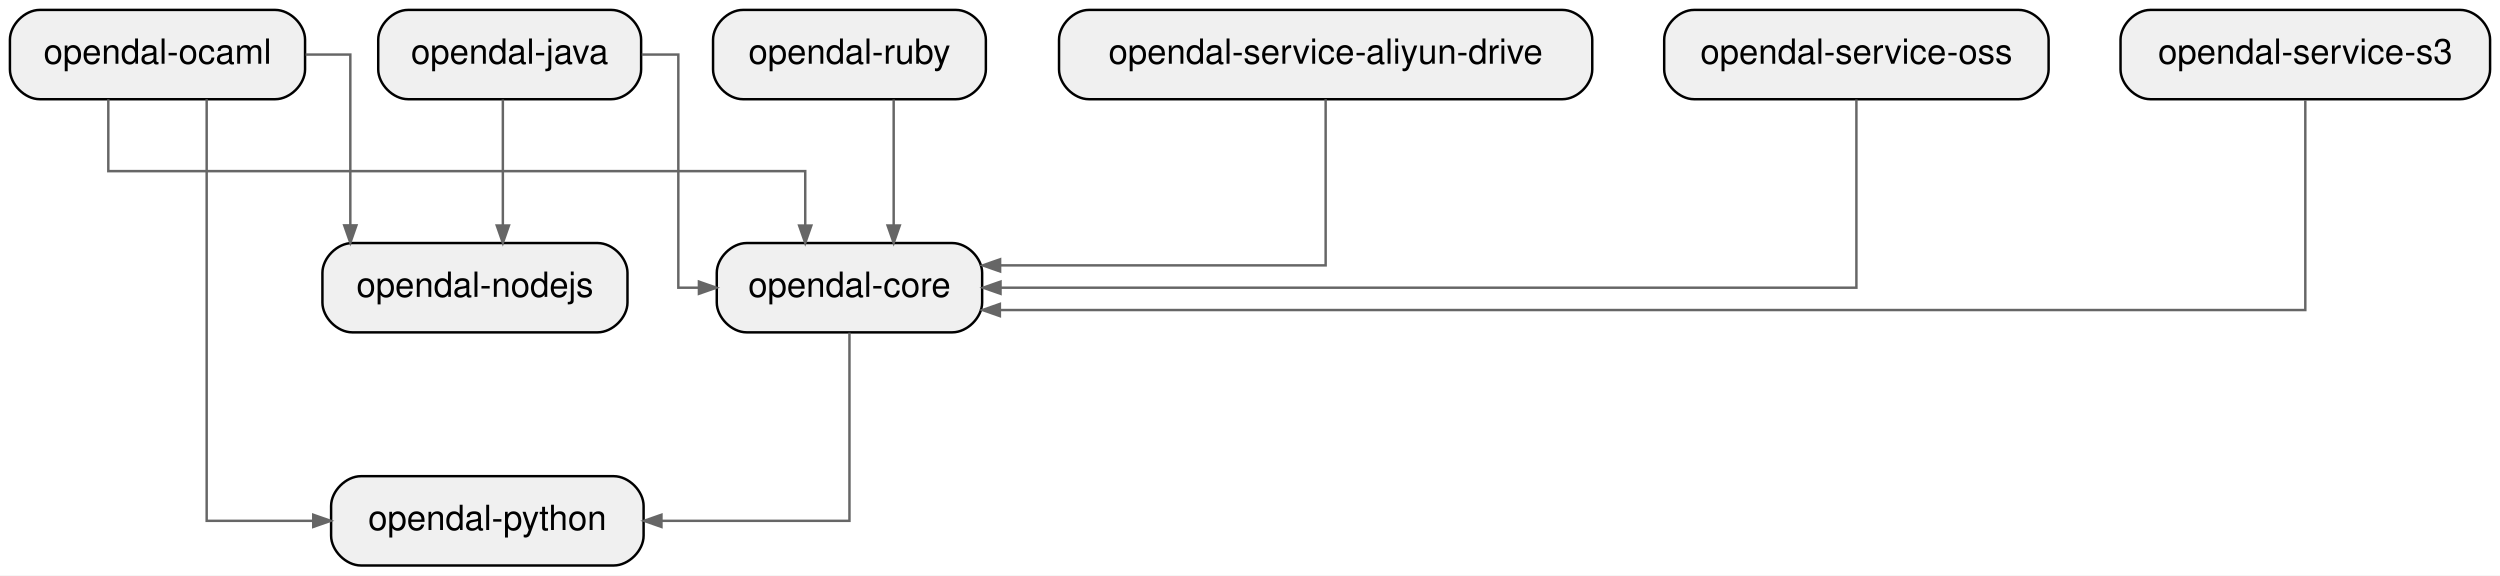
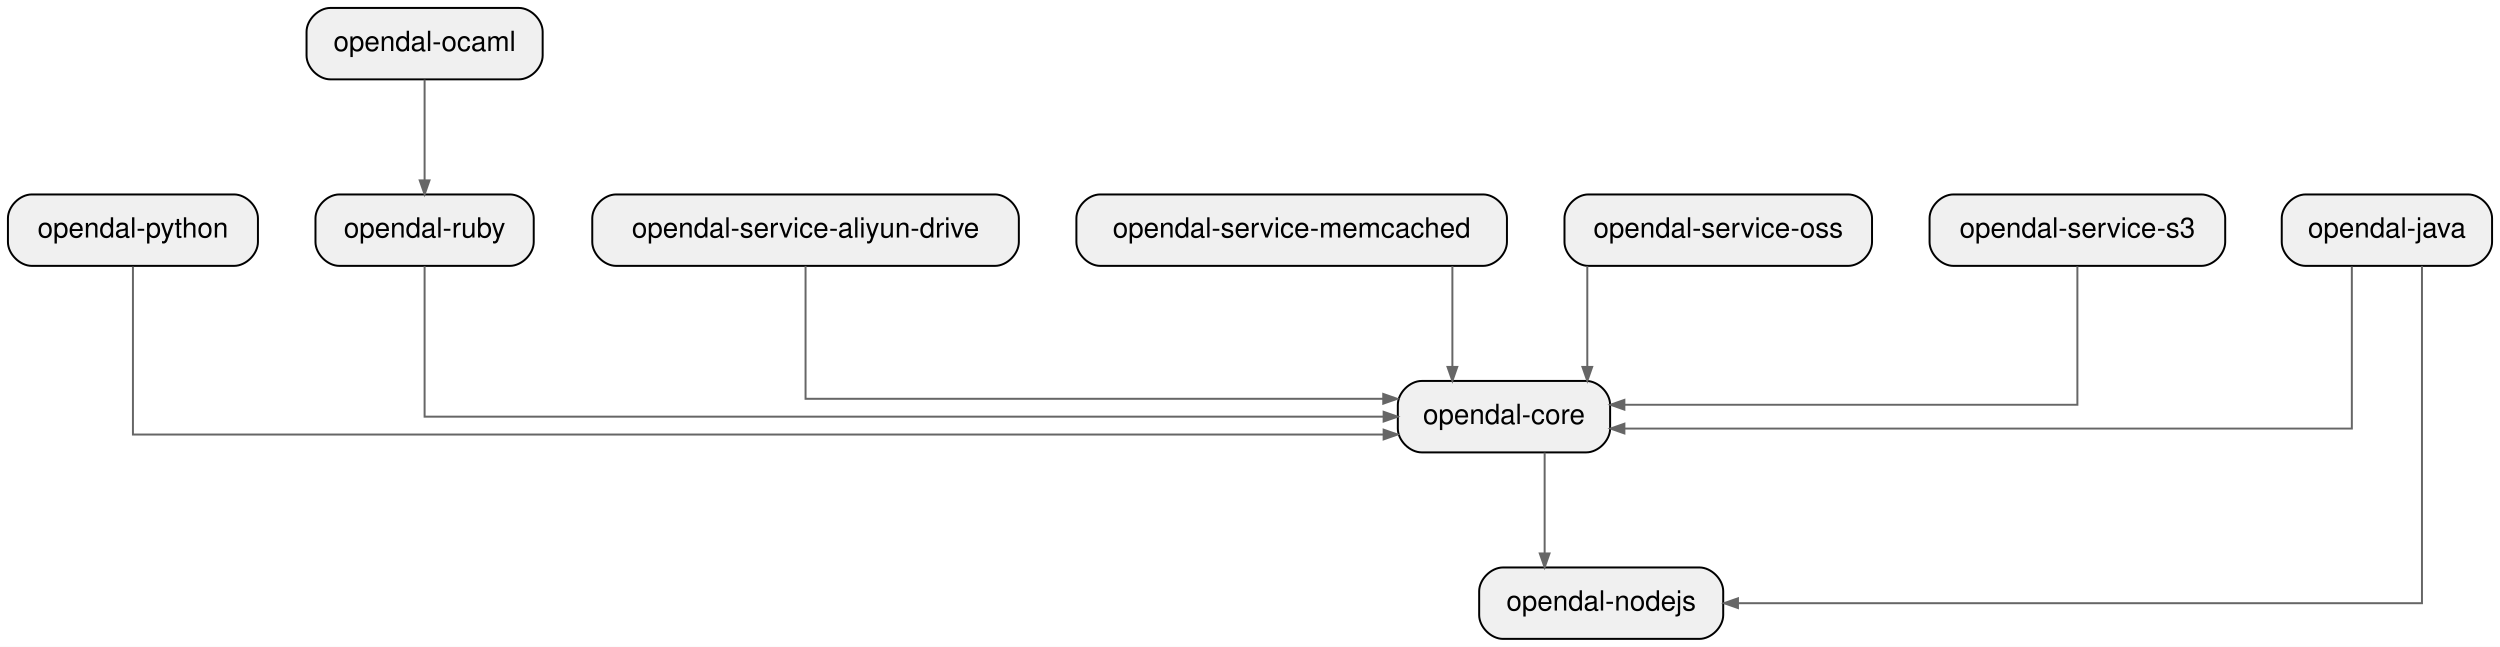
- <svg xmlns="http://www.w3.org/2000/svg" width="1008pt" height="232pt" viewBox="0.00 0.00 1008.00 232.00">
-   <g id="graph0" class="graph" transform="scale(1 1) rotate(0) translate(4 228)">
-     <polygon fill="white" stroke="transparent" points="-4,4 -4,-228 1004,-228 1004,4 -4,4" />
+ <svg xmlns="http://www.w3.org/2000/svg" width="1260pt" height="326pt" viewBox="0.00 0.00 1260.00 326.00">
+   <g id="graph0" class="graph" transform="scale(1 1) rotate(0) translate(4 322)">
+     <polygon fill="white" stroke="transparent" points="-4,4 -4,-322 1256,-322 1256,4 -4,4" />
    <g id="node1" class="node">
-       <path fill="#f0f0f0" stroke="black" d="M380,-130C380,-130 297,-130 297,-130 291,-130 285,-124 285,-118 285,-118 285,-106 285,-106 285,-100 291,-94 297,-94 297,-94 380,-94 380,-94 386,-94 392,-100 392,-106 392,-106 392,-118 392,-118 392,-124 386,-130 380,-130" />
-       <text text-anchor="middle" x="338.5" y="-108.3" font-family="Helvetica,sans-Serif" font-size="14.00">opendal-core</text>
+       <path fill="#f0f0f0" stroke="black" d="M795.5,-130C795.5,-130 712.5,-130 712.5,-130 706.5,-130 700.5,-124 700.5,-118 700.5,-118 700.5,-106 700.5,-106 700.5,-100 706.5,-94 712.5,-94 712.5,-94 795.5,-94 795.5,-94 801.5,-94 807.5,-100 807.5,-106 807.5,-106 807.5,-118 807.5,-118 807.5,-124 801.5,-130 795.5,-130" />
+       <text text-anchor="middle" x="754" y="-108.3" font-family="Helvetica,sans-Serif" font-size="14.00">opendal-core</text>
+     </g>
+     <g id="node3" class="node">
+       <path fill="#f0f0f0" stroke="black" d="M852.5,-36C852.5,-36 753.5,-36 753.5,-36 747.5,-36 741.5,-30 741.5,-24 741.5,-24 741.5,-12 741.5,-12 741.5,-6 747.5,0 753.5,0 753.5,0 852.5,0 852.5,0 858.5,0 864.5,-6 864.5,-12 864.5,-12 864.5,-24 864.5,-24 864.5,-30 858.5,-36 852.5,-36" />
+       <text text-anchor="middle" x="803" y="-14.3" font-family="Helvetica,sans-Serif" font-size="14.00">opendal-nodejs</text>
+     </g>
+     <g id="edge1" class="edge">
+       <path fill="none" stroke="#666666" d="M774.5,-93.88C774.5,-93.88 774.5,-43.07 774.5,-43.07" />
+       <polygon fill="#666666" stroke="#666666" points="776.95,-43.07 774.5,-36.07 772.05,-43.07 776.95,-43.07" />
+     </g>
+     <g id="node2" class="node">
+       <path fill="#f0f0f0" stroke="black" d="M1240,-224C1240,-224 1158,-224 1158,-224 1152,-224 1146,-218 1146,-212 1146,-212 1146,-200 1146,-200 1146,-194 1152,-188 1158,-188 1158,-188 1240,-188 1240,-188 1246,-188 1252,-194 1252,-200 1252,-200 1252,-212 1252,-212 1252,-218 1246,-224 1240,-224" />
+       <text text-anchor="middle" x="1199" y="-202.3" font-family="Helvetica,sans-Serif" font-size="14.00">opendal-java</text>
+     </g>
+     <g id="edge2" class="edge">
+       <path fill="none" stroke="#666666" d="M1181.33,-187.66C1181.33,-158.79 1181.33,-106 1181.33,-106 1181.33,-106 814.69,-106 814.69,-106" />
+       <polygon fill="#666666" stroke="#666666" points="814.69,-103.55 807.69,-106 814.69,-108.45 814.69,-103.55" />
+     </g>
+     <g id="edge3" class="edge">
+       <path fill="none" stroke="#666666" d="M1216.67,-187.97C1216.67,-140.92 1216.67,-18 1216.67,-18 1216.67,-18 871.93,-18 871.93,-18" />
+       <polygon fill="#666666" stroke="#666666" points="871.93,-15.55 864.93,-18 871.93,-20.45 871.93,-15.55" />
+     </g>
+     <g id="node4" class="node">
+       <path fill="#f0f0f0" stroke="black" d="M257.5,-318C257.5,-318 162.5,-318 162.5,-318 156.5,-318 150.5,-312 150.5,-306 150.5,-306 150.5,-294 150.5,-294 150.5,-288 156.5,-282 162.5,-282 162.5,-282 257.5,-282 257.5,-282 263.5,-282 269.5,-288 269.5,-294 269.5,-294 269.5,-306 269.5,-306 269.5,-312 263.5,-318 257.5,-318" />
+       <text text-anchor="middle" x="210" y="-296.3" font-family="Helvetica,sans-Serif" font-size="14.00">opendal-ocaml</text>
+     </g>
+     <g id="node6" class="node">
+       <path fill="#f0f0f0" stroke="black" d="M253,-224C253,-224 167,-224 167,-224 161,-224 155,-218 155,-212 155,-212 155,-200 155,-200 155,-194 161,-188 167,-188 167,-188 253,-188 253,-188 259,-188 265,-194 265,-200 265,-200 265,-212 265,-212 265,-218 259,-224 253,-224" />
+       <text text-anchor="middle" x="210" y="-202.3" font-family="Helvetica,sans-Serif" font-size="14.00">opendal-ruby</text>
+     </g>
+     <g id="edge4" class="edge">
+       <path fill="none" stroke="#666666" d="M210,-281.88C210,-281.88 210,-231.07 210,-231.07" />
+       <polygon fill="#666666" stroke="#666666" points="212.45,-231.07 210,-224.07 207.55,-231.07 212.45,-231.07" />
    </g>
    <g id="node5" class="node">
-       <path fill="#f0f0f0" stroke="black" d="M243.5,-36C243.5,-36 141.5,-36 141.5,-36 135.5,-36 129.5,-30 129.5,-24 129.5,-24 129.5,-12 129.5,-12 129.5,-6 135.5,0 141.5,0 141.5,0 243.5,0 243.5,0 249.5,0 255.5,-6 255.5,-12 255.5,-12 255.5,-24 255.5,-24 255.5,-30 249.5,-36 243.5,-36" />
-       <text text-anchor="middle" x="192.5" y="-14.3" font-family="Helvetica,sans-Serif" font-size="14.00">opendal-python</text>
-     </g>
-     <g id="edge1" class="edge">
-       <path fill="none" stroke="#666666" d="M338.5,-93.88C338.5,-66.56 338.5,-18 338.5,-18 338.5,-18 262.69,-18 262.69,-18" />
-       <polygon fill="#666666" stroke="#666666" points="262.69,-15.55 255.69,-18 262.69,-20.45 262.69,-15.55" />
-     </g>
-     <g id="node2" class="node">
-       <path fill="#f0f0f0" stroke="black" d="M242.5,-224C242.5,-224 160.5,-224 160.5,-224 154.5,-224 148.5,-218 148.5,-212 148.5,-212 148.5,-200 148.5,-200 148.5,-194 154.5,-188 160.5,-188 160.5,-188 242.5,-188 242.5,-188 248.5,-188 254.5,-194 254.5,-200 254.5,-200 254.5,-212 254.5,-212 254.5,-218 248.5,-224 242.5,-224" />
-       <text text-anchor="middle" x="201.5" y="-202.3" font-family="Helvetica,sans-Serif" font-size="14.00">opendal-java</text>
-     </g>
-     <g id="edge2" class="edge">
-       <path fill="none" stroke="#666666" d="M254.75,-206C263.35,-206 269.5,-206 269.5,-206 269.5,-206 269.5,-112 269.5,-112 269.5,-112 277.81,-112 277.81,-112" />
-       <polygon fill="#666666" stroke="#666666" points="277.81,-114.45 284.81,-112 277.81,-109.55 277.81,-114.45" />
-     </g>
-     <g id="node3" class="node">
-       <path fill="#f0f0f0" stroke="black" d="M237,-130C237,-130 138,-130 138,-130 132,-130 126,-124 126,-118 126,-118 126,-106 126,-106 126,-100 132,-94 138,-94 138,-94 237,-94 237,-94 243,-94 249,-100 249,-106 249,-106 249,-118 249,-118 249,-124 243,-130 237,-130" />
-       <text text-anchor="middle" x="187.5" y="-108.3" font-family="Helvetica,sans-Serif" font-size="14.00">opendal-nodejs</text>
-     </g>
-     <g id="edge3" class="edge">
-       <path fill="none" stroke="#666666" d="M198.75,-187.88C198.75,-187.88 198.75,-137.07 198.75,-137.07" />
-       <polygon fill="#666666" stroke="#666666" points="201.2,-137.07 198.75,-130.07 196.3,-137.07 201.2,-137.07" />
-     </g>
-     <g id="node4" class="node">
-       <path fill="#f0f0f0" stroke="black" d="M107,-224C107,-224 12,-224 12,-224 6,-224 0,-218 0,-212 0,-212 0,-200 0,-200 0,-194 6,-188 12,-188 12,-188 107,-188 107,-188 113,-188 119,-194 119,-200 119,-200 119,-212 119,-212 119,-218 113,-224 107,-224" />
-       <text text-anchor="middle" x="59.5" y="-202.3" font-family="Helvetica,sans-Serif" font-size="14.00">opendal-ocaml</text>
-     </g>
-     <g id="edge4" class="edge">
-       <path fill="none" stroke="#666666" d="M39.67,-187.96C39.67,-174.71 39.67,-159 39.67,-159 39.67,-159 320.67,-159 320.67,-159 320.67,-159 320.67,-137.04 320.67,-137.04" />
-       <polygon fill="#666666" stroke="#666666" points="323.12,-137.04 320.67,-130.04 318.22,-137.04 323.12,-137.04" />
+       <path fill="#f0f0f0" stroke="black" d="M114,-224C114,-224 12,-224 12,-224 6,-224 0,-218 0,-212 0,-212 0,-200 0,-200 0,-194 6,-188 12,-188 12,-188 114,-188 114,-188 120,-188 126,-194 126,-200 126,-200 126,-212 126,-212 126,-218 120,-224 114,-224" />
+       <text text-anchor="middle" x="63" y="-202.3" font-family="Helvetica,sans-Serif" font-size="14.00">opendal-python</text>
    </g>
    <g id="edge5" class="edge">
-       <path fill="none" stroke="#666666" d="M119.22,-206C129.66,-206 137.25,-206 137.25,-206 137.25,-206 137.25,-137.12 137.25,-137.12" />
-       <polygon fill="#666666" stroke="#666666" points="139.7,-137.12 137.25,-130.12 134.8,-137.12 139.7,-137.12" />
+       <path fill="none" stroke="#666666" d="M63,-187.59C63,-157.96 63,-103 63,-103 63,-103 693.35,-103 693.35,-103" />
+       <polygon fill="#666666" stroke="#666666" points="693.35,-105.45 700.35,-103 693.35,-100.55 693.35,-105.45" />
    </g>
    <g id="edge6" class="edge">
-       <path fill="none" stroke="#666666" d="M79.33,-187.97C79.33,-140.92 79.33,-18 79.33,-18 79.33,-18 122.3,-18 122.3,-18" />
-       <polygon fill="#666666" stroke="#666666" points="122.3,-20.45 129.3,-18 122.3,-15.55 122.3,-20.45" />
+       <path fill="none" stroke="#666666" d="M210,-187.88C210,-160.56 210,-112 210,-112 210,-112 693.35,-112 693.35,-112" />
+       <polygon fill="#666666" stroke="#666666" points="693.35,-114.45 700.35,-112 693.35,-109.55 693.35,-114.45" />
    </g>
-     <g id="node6" class="node">
-       <path fill="#f0f0f0" stroke="black" d="M381.5,-224C381.5,-224 295.5,-224 295.5,-224 289.5,-224 283.5,-218 283.5,-212 283.5,-212 283.5,-200 283.5,-200 283.5,-194 289.5,-188 295.5,-188 295.5,-188 381.5,-188 381.5,-188 387.5,-188 393.5,-194 393.5,-200 393.5,-200 393.5,-212 393.5,-212 393.5,-218 387.5,-224 381.5,-224" />
-       <text text-anchor="middle" x="338.5" y="-202.3" font-family="Helvetica,sans-Serif" font-size="14.00">opendal-ruby</text>
+     <g id="node7" class="node">
+       <path fill="#f0f0f0" stroke="black" d="M497.5,-224C497.5,-224 306.5,-224 306.5,-224 300.5,-224 294.5,-218 294.5,-212 294.5,-212 294.5,-200 294.5,-200 294.5,-194 300.5,-188 306.5,-188 306.5,-188 497.5,-188 497.5,-188 503.5,-188 509.5,-194 509.5,-200 509.5,-200 509.5,-212 509.5,-212 509.5,-218 503.5,-224 497.5,-224" />
+       <text text-anchor="middle" x="402" y="-202.3" font-family="Helvetica,sans-Serif" font-size="14.00">opendal-service-aliyun-drive</text>
    </g>
    <g id="edge7" class="edge">
-       <path fill="none" stroke="#666666" d="M356.33,-187.88C356.33,-187.88 356.33,-137.07 356.33,-137.07" />
-       <polygon fill="#666666" stroke="#666666" points="358.78,-137.07 356.33,-130.07 353.88,-137.07 358.78,-137.07" />
+       <path fill="none" stroke="#666666" d="M402,-187.97C402,-163.02 402,-121 402,-121 402,-121 693.16,-121 693.16,-121" />
+       <polygon fill="#666666" stroke="#666666" points="693.16,-123.45 700.16,-121 693.16,-118.55 693.16,-123.45" />
    </g>
-     <g id="node7" class="node">
-       <path fill="#f0f0f0" stroke="black" d="M626,-224C626,-224 435,-224 435,-224 429,-224 423,-218 423,-212 423,-212 423,-200 423,-200 423,-194 429,-188 435,-188 435,-188 626,-188 626,-188 632,-188 638,-194 638,-200 638,-200 638,-212 638,-212 638,-218 632,-224 626,-224" />
-       <text text-anchor="middle" x="530.5" y="-202.3" font-family="Helvetica,sans-Serif" font-size="14.00">opendal-service-aliyun-drive</text>
+     <g id="node8" class="node">
+       <path fill="#f0f0f0" stroke="black" d="M743.5,-224C743.5,-224 550.5,-224 550.5,-224 544.5,-224 538.5,-218 538.5,-212 538.5,-212 538.5,-200 538.5,-200 538.5,-194 544.5,-188 550.5,-188 550.5,-188 743.5,-188 743.5,-188 749.5,-188 755.5,-194 755.5,-200 755.5,-200 755.5,-212 755.5,-212 755.5,-218 749.5,-224 743.5,-224" />
+       <text text-anchor="middle" x="647" y="-202.3" font-family="Helvetica,sans-Serif" font-size="14.00">opendal-service-memcached</text>
    </g>
    <g id="edge8" class="edge">
-       <path fill="none" stroke="#666666" d="M530.5,-187.97C530.5,-163.02 530.5,-121 530.5,-121 530.5,-121 399.24,-121 399.24,-121" />
-       <polygon fill="#666666" stroke="#666666" points="399.24,-118.55 392.24,-121 399.24,-123.45 399.24,-118.55" />
+       <path fill="none" stroke="#666666" d="M728,-187.88C728,-187.88 728,-137.07 728,-137.07" />
+       <polygon fill="#666666" stroke="#666666" points="730.45,-137.07 728,-130.07 725.55,-137.07 730.45,-137.07" />
    </g>
-     <g id="node8" class="node">
-       <path fill="#f0f0f0" stroke="black" d="M810,-224C810,-224 679,-224 679,-224 673,-224 667,-218 667,-212 667,-212 667,-200 667,-200 667,-194 673,-188 679,-188 679,-188 810,-188 810,-188 816,-188 822,-194 822,-200 822,-200 822,-212 822,-212 822,-218 816,-224 810,-224" />
-       <text text-anchor="middle" x="744.5" y="-202.3" font-family="Helvetica,sans-Serif" font-size="14.00">opendal-service-oss</text>
+     <g id="node9" class="node">
+       <path fill="#f0f0f0" stroke="black" d="M927.5,-224C927.5,-224 796.5,-224 796.5,-224 790.5,-224 784.5,-218 784.5,-212 784.5,-212 784.5,-200 784.5,-200 784.5,-194 790.5,-188 796.5,-188 796.5,-188 927.5,-188 927.5,-188 933.5,-188 939.5,-194 939.5,-200 939.5,-200 939.5,-212 939.5,-212 939.5,-218 933.5,-224 927.5,-224" />
+       <text text-anchor="middle" x="862" y="-202.3" font-family="Helvetica,sans-Serif" font-size="14.00">opendal-service-oss</text>
    </g>
    <g id="edge9" class="edge">
-       <path fill="none" stroke="#666666" d="M744.5,-187.88C744.5,-160.56 744.5,-112 744.5,-112 744.5,-112 399.41,-112 399.41,-112" />
-       <polygon fill="#666666" stroke="#666666" points="399.41,-109.55 392.41,-112 399.41,-114.45 399.41,-109.55" />
+       <path fill="none" stroke="#666666" d="M796,-187.88C796,-187.88 796,-137.07 796,-137.07" />
+       <polygon fill="#666666" stroke="#666666" points="798.45,-137.07 796,-130.07 793.55,-137.07 798.45,-137.07" />
    </g>
-     <g id="node9" class="node">
-       <path fill="#f0f0f0" stroke="black" d="M988,-224C988,-224 863,-224 863,-224 857,-224 851,-218 851,-212 851,-212 851,-200 851,-200 851,-194 857,-188 863,-188 863,-188 988,-188 988,-188 994,-188 1000,-194 1000,-200 1000,-200 1000,-212 1000,-212 1000,-218 994,-224 988,-224" />
-       <text text-anchor="middle" x="925.5" y="-202.3" font-family="Helvetica,sans-Serif" font-size="14.00">opendal-service-s3</text>
+     <g id="node10" class="node">
+       <path fill="#f0f0f0" stroke="black" d="M1105.5,-224C1105.5,-224 980.5,-224 980.5,-224 974.5,-224 968.5,-218 968.5,-212 968.5,-212 968.5,-200 968.5,-200 968.5,-194 974.5,-188 980.5,-188 980.5,-188 1105.5,-188 1105.5,-188 1111.5,-188 1117.5,-194 1117.5,-200 1117.5,-200 1117.5,-212 1117.5,-212 1117.5,-218 1111.5,-224 1105.5,-224" />
+       <text text-anchor="middle" x="1043" y="-202.3" font-family="Helvetica,sans-Serif" font-size="14.00">opendal-service-s3</text>
    </g>
    <g id="edge10" class="edge">
-       <path fill="none" stroke="#666666" d="M925.5,-187.59C925.5,-157.96 925.5,-103 925.5,-103 925.5,-103 399.15,-103 399.15,-103" />
-       <polygon fill="#666666" stroke="#666666" points="399.15,-100.55 392.15,-103 399.15,-105.45 399.15,-100.55" />
+       <path fill="none" stroke="#666666" d="M1043,-187.77C1043,-161.99 1043,-118 1043,-118 1043,-118 814.68,-118 814.68,-118" />
+       <polygon fill="#666666" stroke="#666666" points="814.68,-115.55 807.68,-118 814.68,-120.45 814.68,-115.55" />
    </g>
  </g>
</svg>
